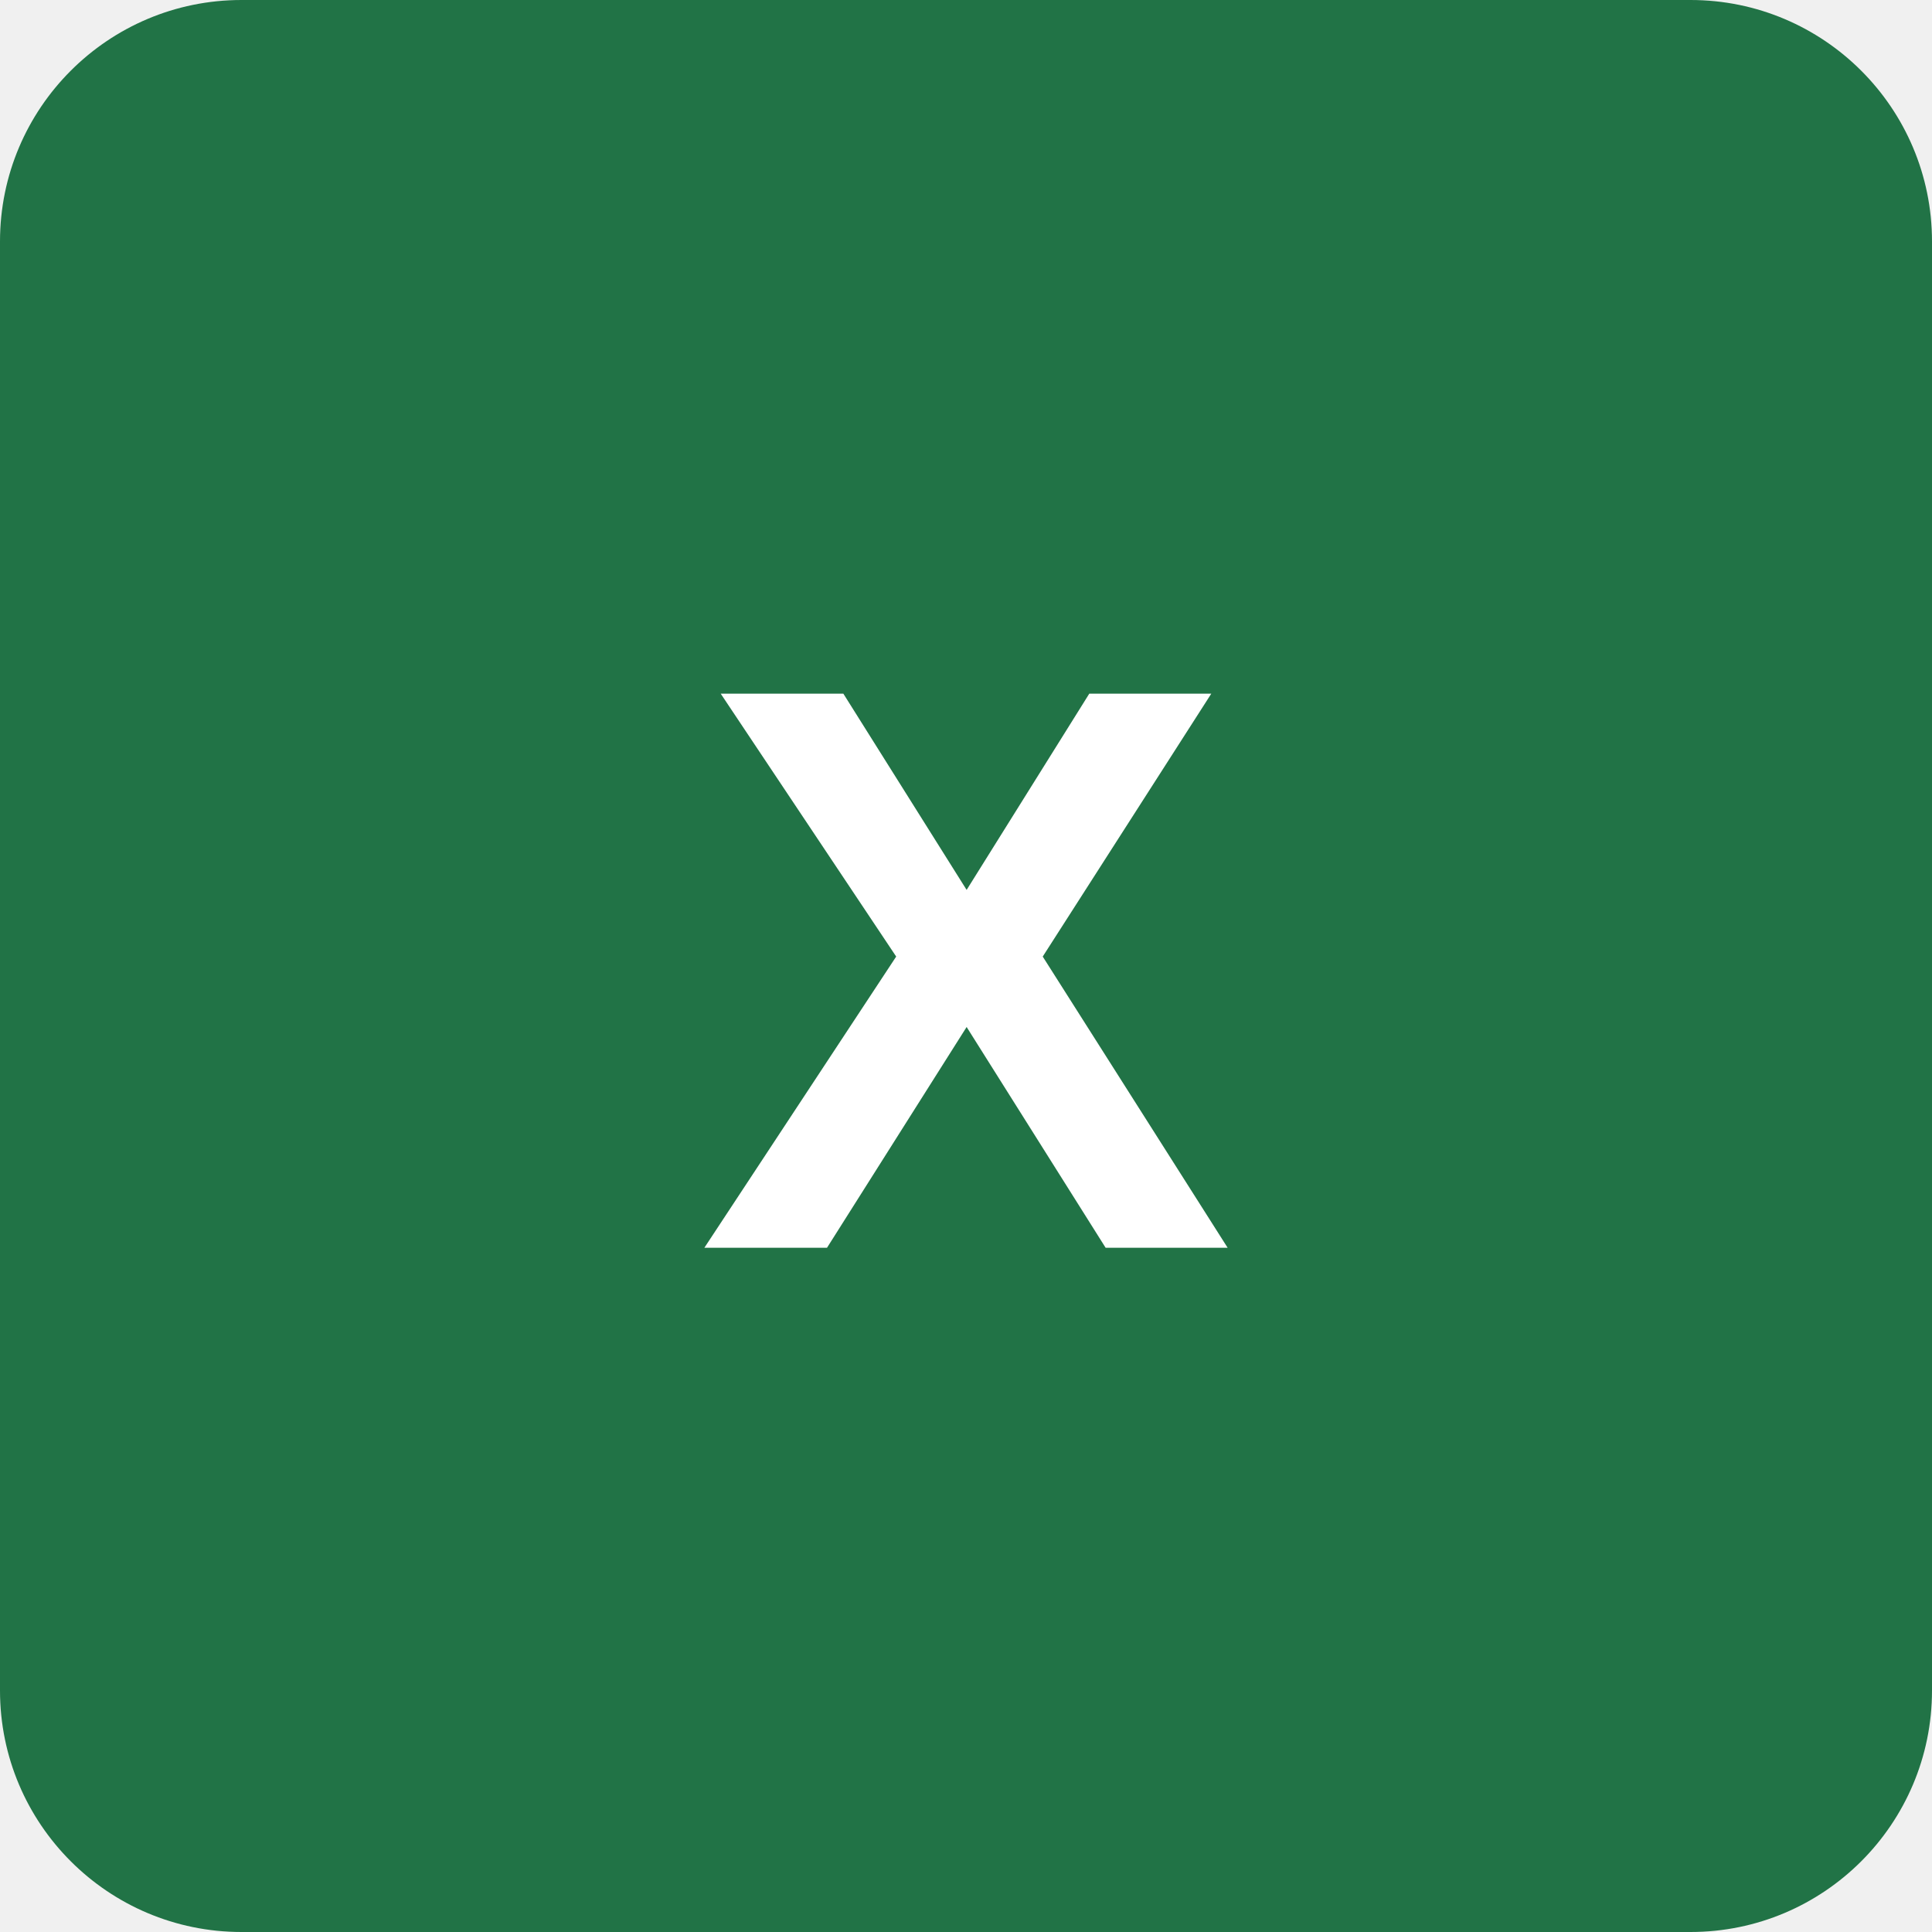
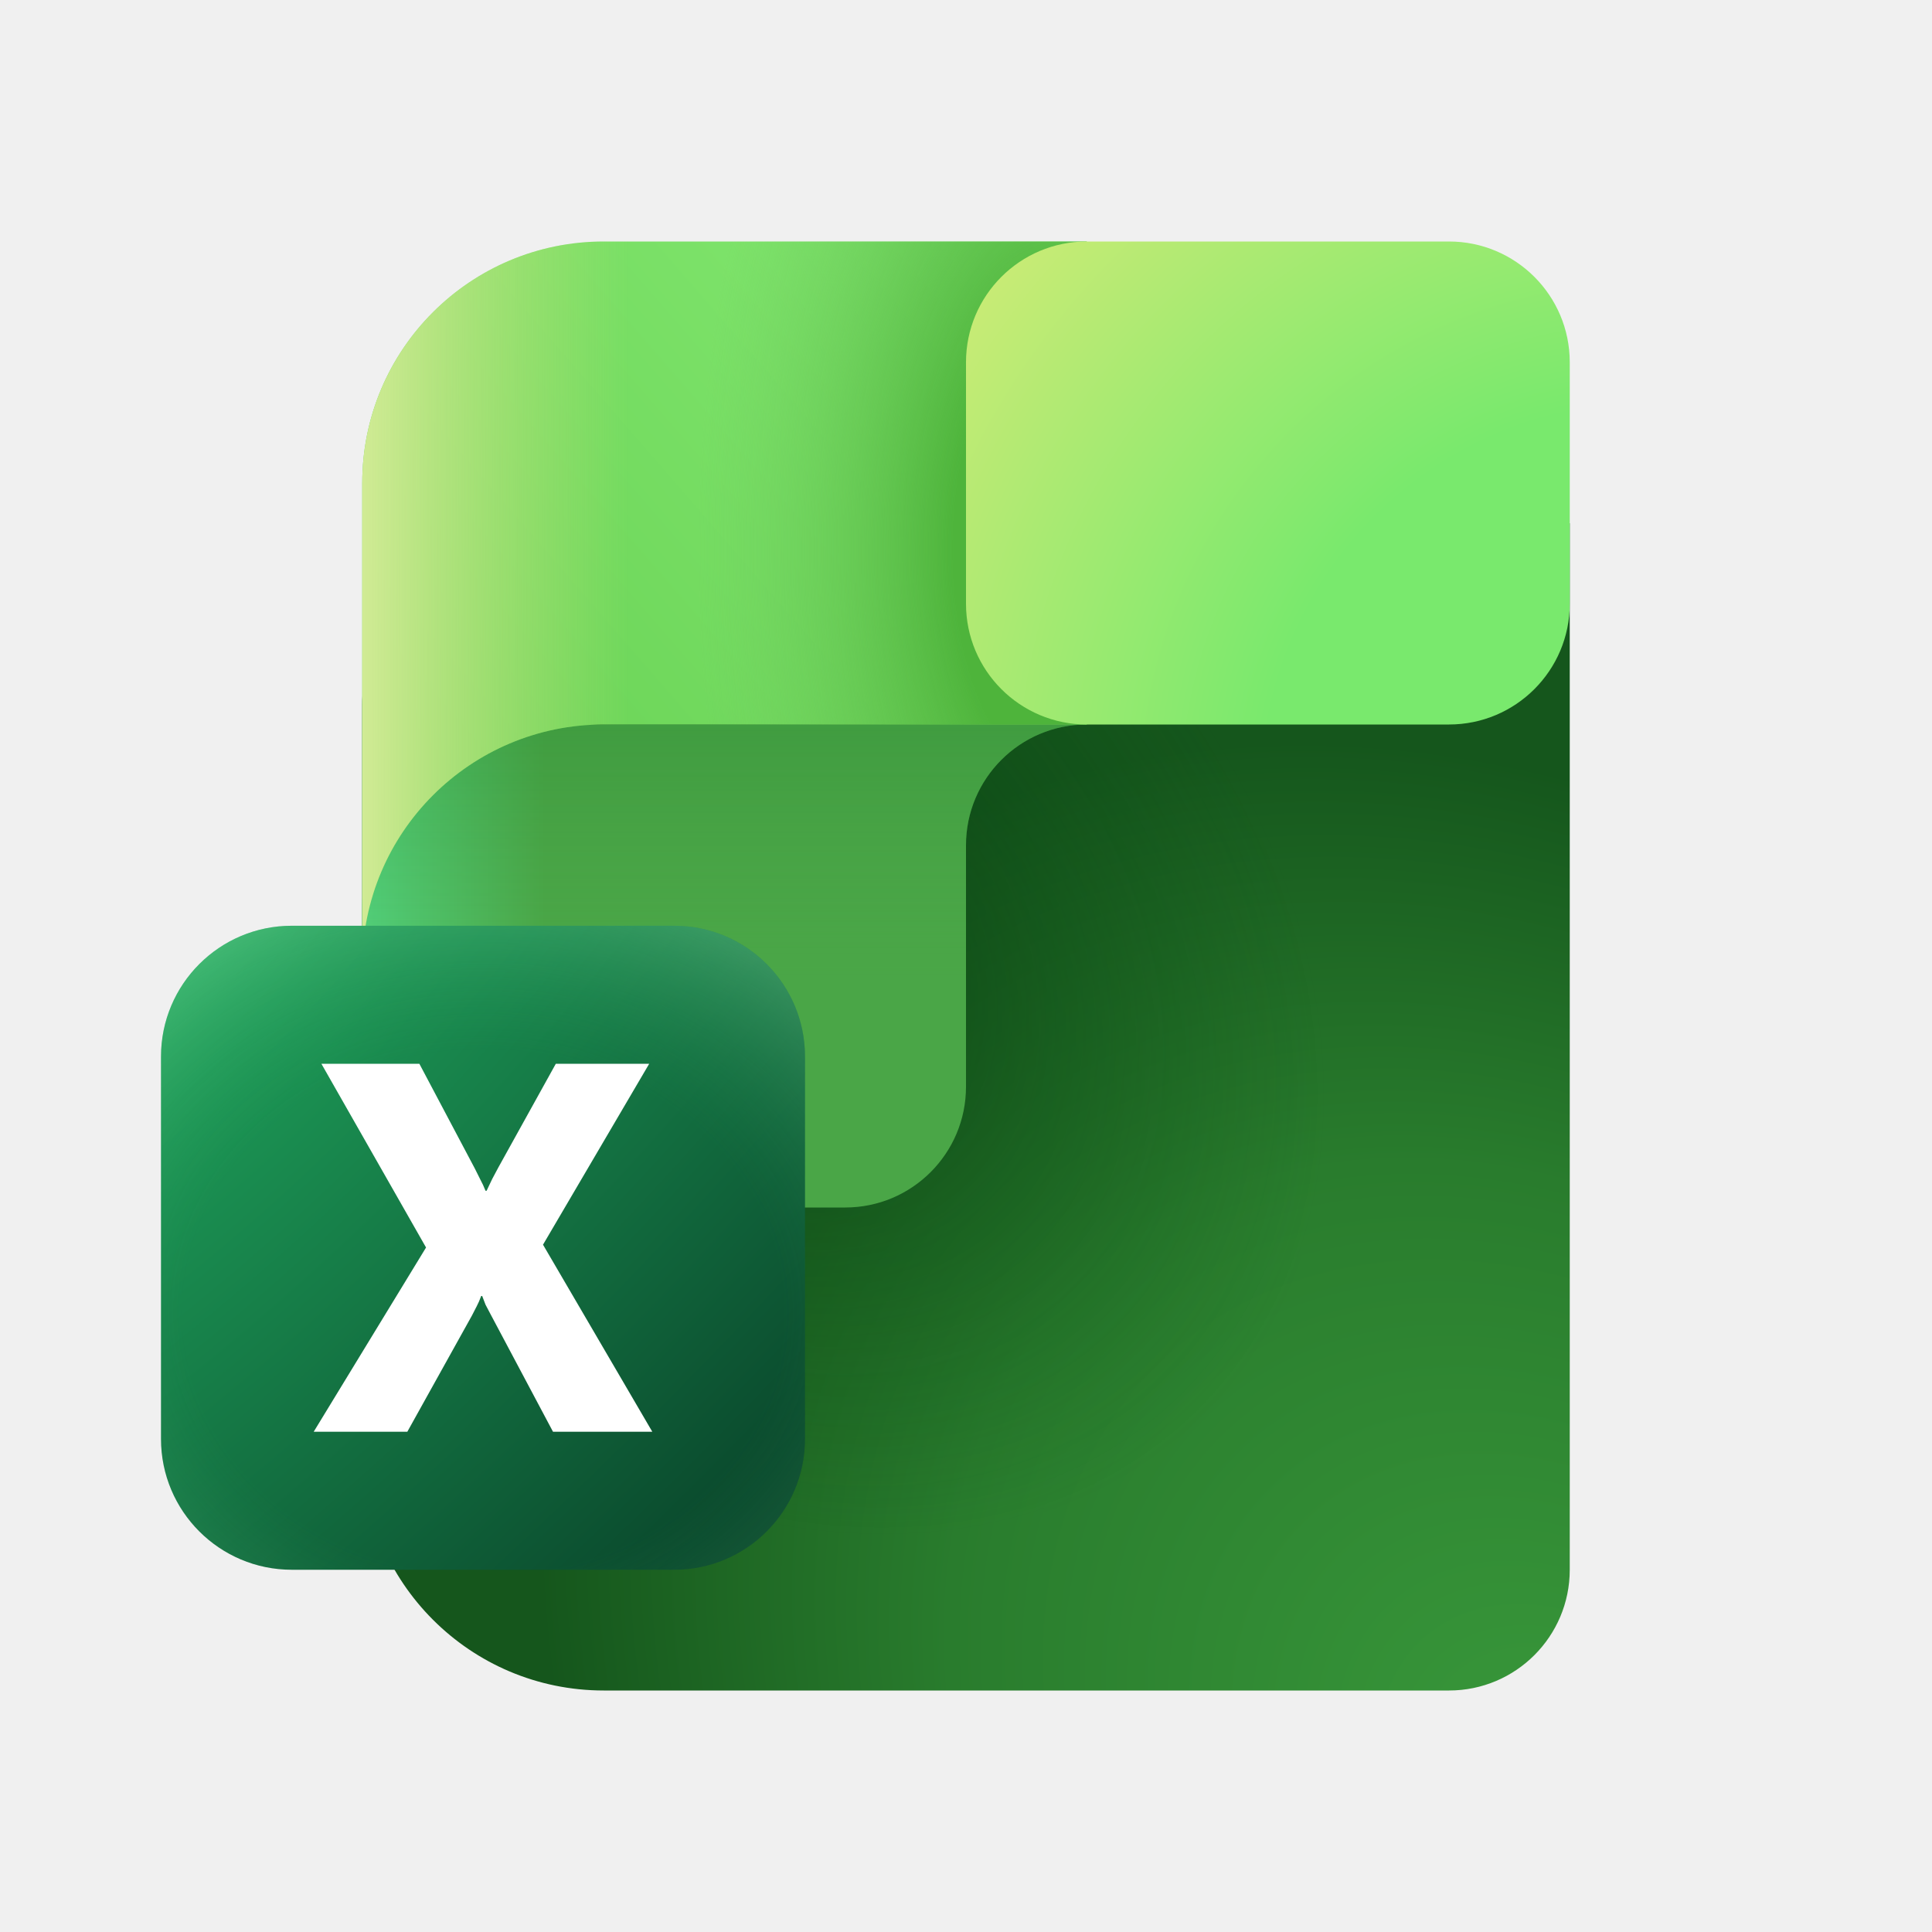
- <svg xmlns="http://www.w3.org/2000/svg" viewBox="0 0 48 48">
-   <rect width="48" height="48" rx="6" fill="#217346" />
-   <text x="24" y="31" font-family="Arial, sans-serif" font-size="20" font-weight="800" fill="#fff" text-anchor="middle">X</text>
+ <svg xmlns="http://www.w3.org/2000/svg" width="48" height="48" viewBox="0 0 48 48" fill="none">
+   <path d="M9 17.5C9 15.015 11.015 13 13.5 13H39V39C39 40.657 37.657 42 36 42H15C11.686 42 9 39.314 9 36V17.5Z" fill="url(#paint0_radial_76780_14553)" />
+   <path d="M9 17.5C9 15.015 11.015 13 13.5 13H39V39C39 40.657 37.657 42 36 42H15C11.686 42 9 39.314 9 36V17.5Z" fill="url(#paint1_radial_76780_14553)" fill-opacity="0.7" />
+   <path d="M9 22.5C9 20.015 11.015 18 13.5 18H27C25.343 18 24 19.343 24 21V27C24 28.657 22.657 30 21 30H15C11.686 30 9 32.686 9 36V22.5Z" fill="url(#paint2_linear_76780_14553)" />
+   <path d="M9 22.5C9 20.015 11.015 18 13.5 18H27C25.343 18 24 19.343 24 21V27C24 28.657 22.657 30 21 30H15C11.686 30 9 32.686 9 36V22.5Z" fill="url(#paint3_linear_76780_14553)" fill-opacity="0.3" />
+   <path d="M9 12C9 8.686 11.686 6 15 6H27V18H15C11.686 18 9 20.686 9 24V12Z" fill="url(#paint4_linear_76780_14553)" />
+   <path d="M9 12C9 8.686 11.686 6 15 6H27V18H15C11.686 18 9 20.686 9 24V12Z" fill="url(#paint5_radial_76780_14553)" />
+   <path d="M9 12C9 8.686 11.686 6 15 6H27V18H15C11.686 18 9 20.686 9 24V12Z" fill="url(#paint6_linear_76780_14553)" />
+   <rect width="15" height="12" rx="3" transform="matrix(-1 0 0 1 39 6)" fill="url(#paint7_radial_76780_14553)" />
+   <rect x="4" y="23" width="16" height="16" rx="3.25" fill="url(#paint8_radial_76780_14553)" />
+   <rect x="4" y="23" width="16" height="16" rx="3.25" fill="url(#paint9_radial_76780_14553)" fill-opacity="0.3" />
+   <path d="M16.206 35.571H13.739L12.191 32.658C12.136 32.556 12.093 32.475 12.063 32.415C12.038 32.352 12.01 32.279 11.98 32.199H11.955C11.917 32.301 11.881 32.384 11.847 32.447C11.813 32.511 11.772 32.59 11.726 32.683L10.12 35.571H7.794L10.585 30.994L7.985 26.429H10.419L11.796 29.03C11.851 29.136 11.898 29.23 11.936 29.31C11.978 29.387 12.021 29.478 12.063 29.585H12.089C12.148 29.461 12.195 29.364 12.229 29.291C12.267 29.219 12.318 29.123 12.382 29.004L13.809 26.429H16.129L13.491 30.924L16.206 35.571Z" fill="white" />
+   <defs>
+     <radialGradient id="paint0_radial_76780_14553" cx="0" cy="0" r="1" gradientUnits="userSpaceOnUse" gradientTransform="translate(39 44.4167) rotate(-133.549) scale(41.1236 31.9082)">
+       <stop offset="0.065" stop-color="#379539" />
+       <stop offset="0.422" stop-color="#297C2D" />
+       <stop offset="0.703" stop-color="#15561C" />
+     </radialGradient>
+     <radialGradient id="paint1_radial_76780_14553" cx="0" cy="0" r="1" gradientUnits="userSpaceOnUse" gradientTransform="translate(18.1667 23.4722) rotate(-135.971) scale(16.6611 12.8906)">
+       <stop stop-color="#073B10" />
+       <stop offset="0.992" stop-color="#084A13" stop-opacity="0" />
+     </radialGradient>
+     <linearGradient id="paint2_linear_76780_14553" x1="9" y1="27" x2="22.785" y2="27" gradientUnits="userSpaceOnUse">
+       <stop stop-color="#52D17C" />
+       <stop offset="0.329" stop-color="#4AA647" />
+     </linearGradient>
+     <linearGradient id="paint3_linear_76780_14553" x1="22.5" y1="18" x2="22.5" y2="30.503" gradientUnits="userSpaceOnUse">
+       <stop stop-color="#29852F" />
+       <stop offset="0.5" stop-color="#4AA647" stop-opacity="0" />
+     </linearGradient>
+     <linearGradient id="paint4_linear_76780_14553" x1="9.663" y1="20.59" x2="26.294" y2="6.165" gradientUnits="userSpaceOnUse">
+       <stop stop-color="#66D052" />
+       <stop offset="1" stop-color="#85E972" />
+     </linearGradient>
+     <radialGradient id="paint5_radial_76780_14553" cx="0" cy="0" r="1" gradientUnits="userSpaceOnUse" gradientTransform="translate(26.352 13.6634) rotate(-180) scale(9.01883 19.094)">
+       <stop offset="0.292" stop-color="#4EB43B" />
+       <stop offset="1" stop-color="#72CC61" stop-opacity="0" />
+     </radialGradient>
+     <linearGradient id="paint6_linear_76780_14553" x1="17.115" y1="14.392" x2="9" y2="14.392" gradientUnits="userSpaceOnUse">
+       <stop offset="0.184" stop-color="#C0E075" stop-opacity="0" />
+       <stop offset="1" stop-color="#D1EB95" />
+     </linearGradient>
+     <radialGradient id="paint7_radial_76780_14553" cx="0" cy="0" r="1" gradientUnits="userSpaceOnUse" gradientTransform="translate(-1.91094 13.6794) rotate(-38.9697) scale(21.751 21.6904)">
+       <stop offset="0.44" stop-color="#79E96D" />
+       <stop offset="1" stop-color="#D0EB76" />
+     </radialGradient>
+     <radialGradient id="paint8_radial_76780_14553" cx="0" cy="0" r="1" gradientUnits="userSpaceOnUse" gradientTransform="translate(4 23) rotate(45) scale(22.6274 64.4141)">
+       <stop stop-color="#20A85E" />
+       <stop offset="0.944" stop-color="#09442A" />
+     </radialGradient>
+     <radialGradient id="paint9_radial_76780_14553" cx="0" cy="0" r="1" gradientUnits="userSpaceOnUse" gradientTransform="translate(12 32.6) rotate(90) scale(11.2 12.9)">
+       <stop offset="0.58" stop-color="#33A662" stop-opacity="0" />
+       <stop offset="0.974" stop-color="#98F0B0" />
+     </radialGradient>
+   </defs>
</svg>
